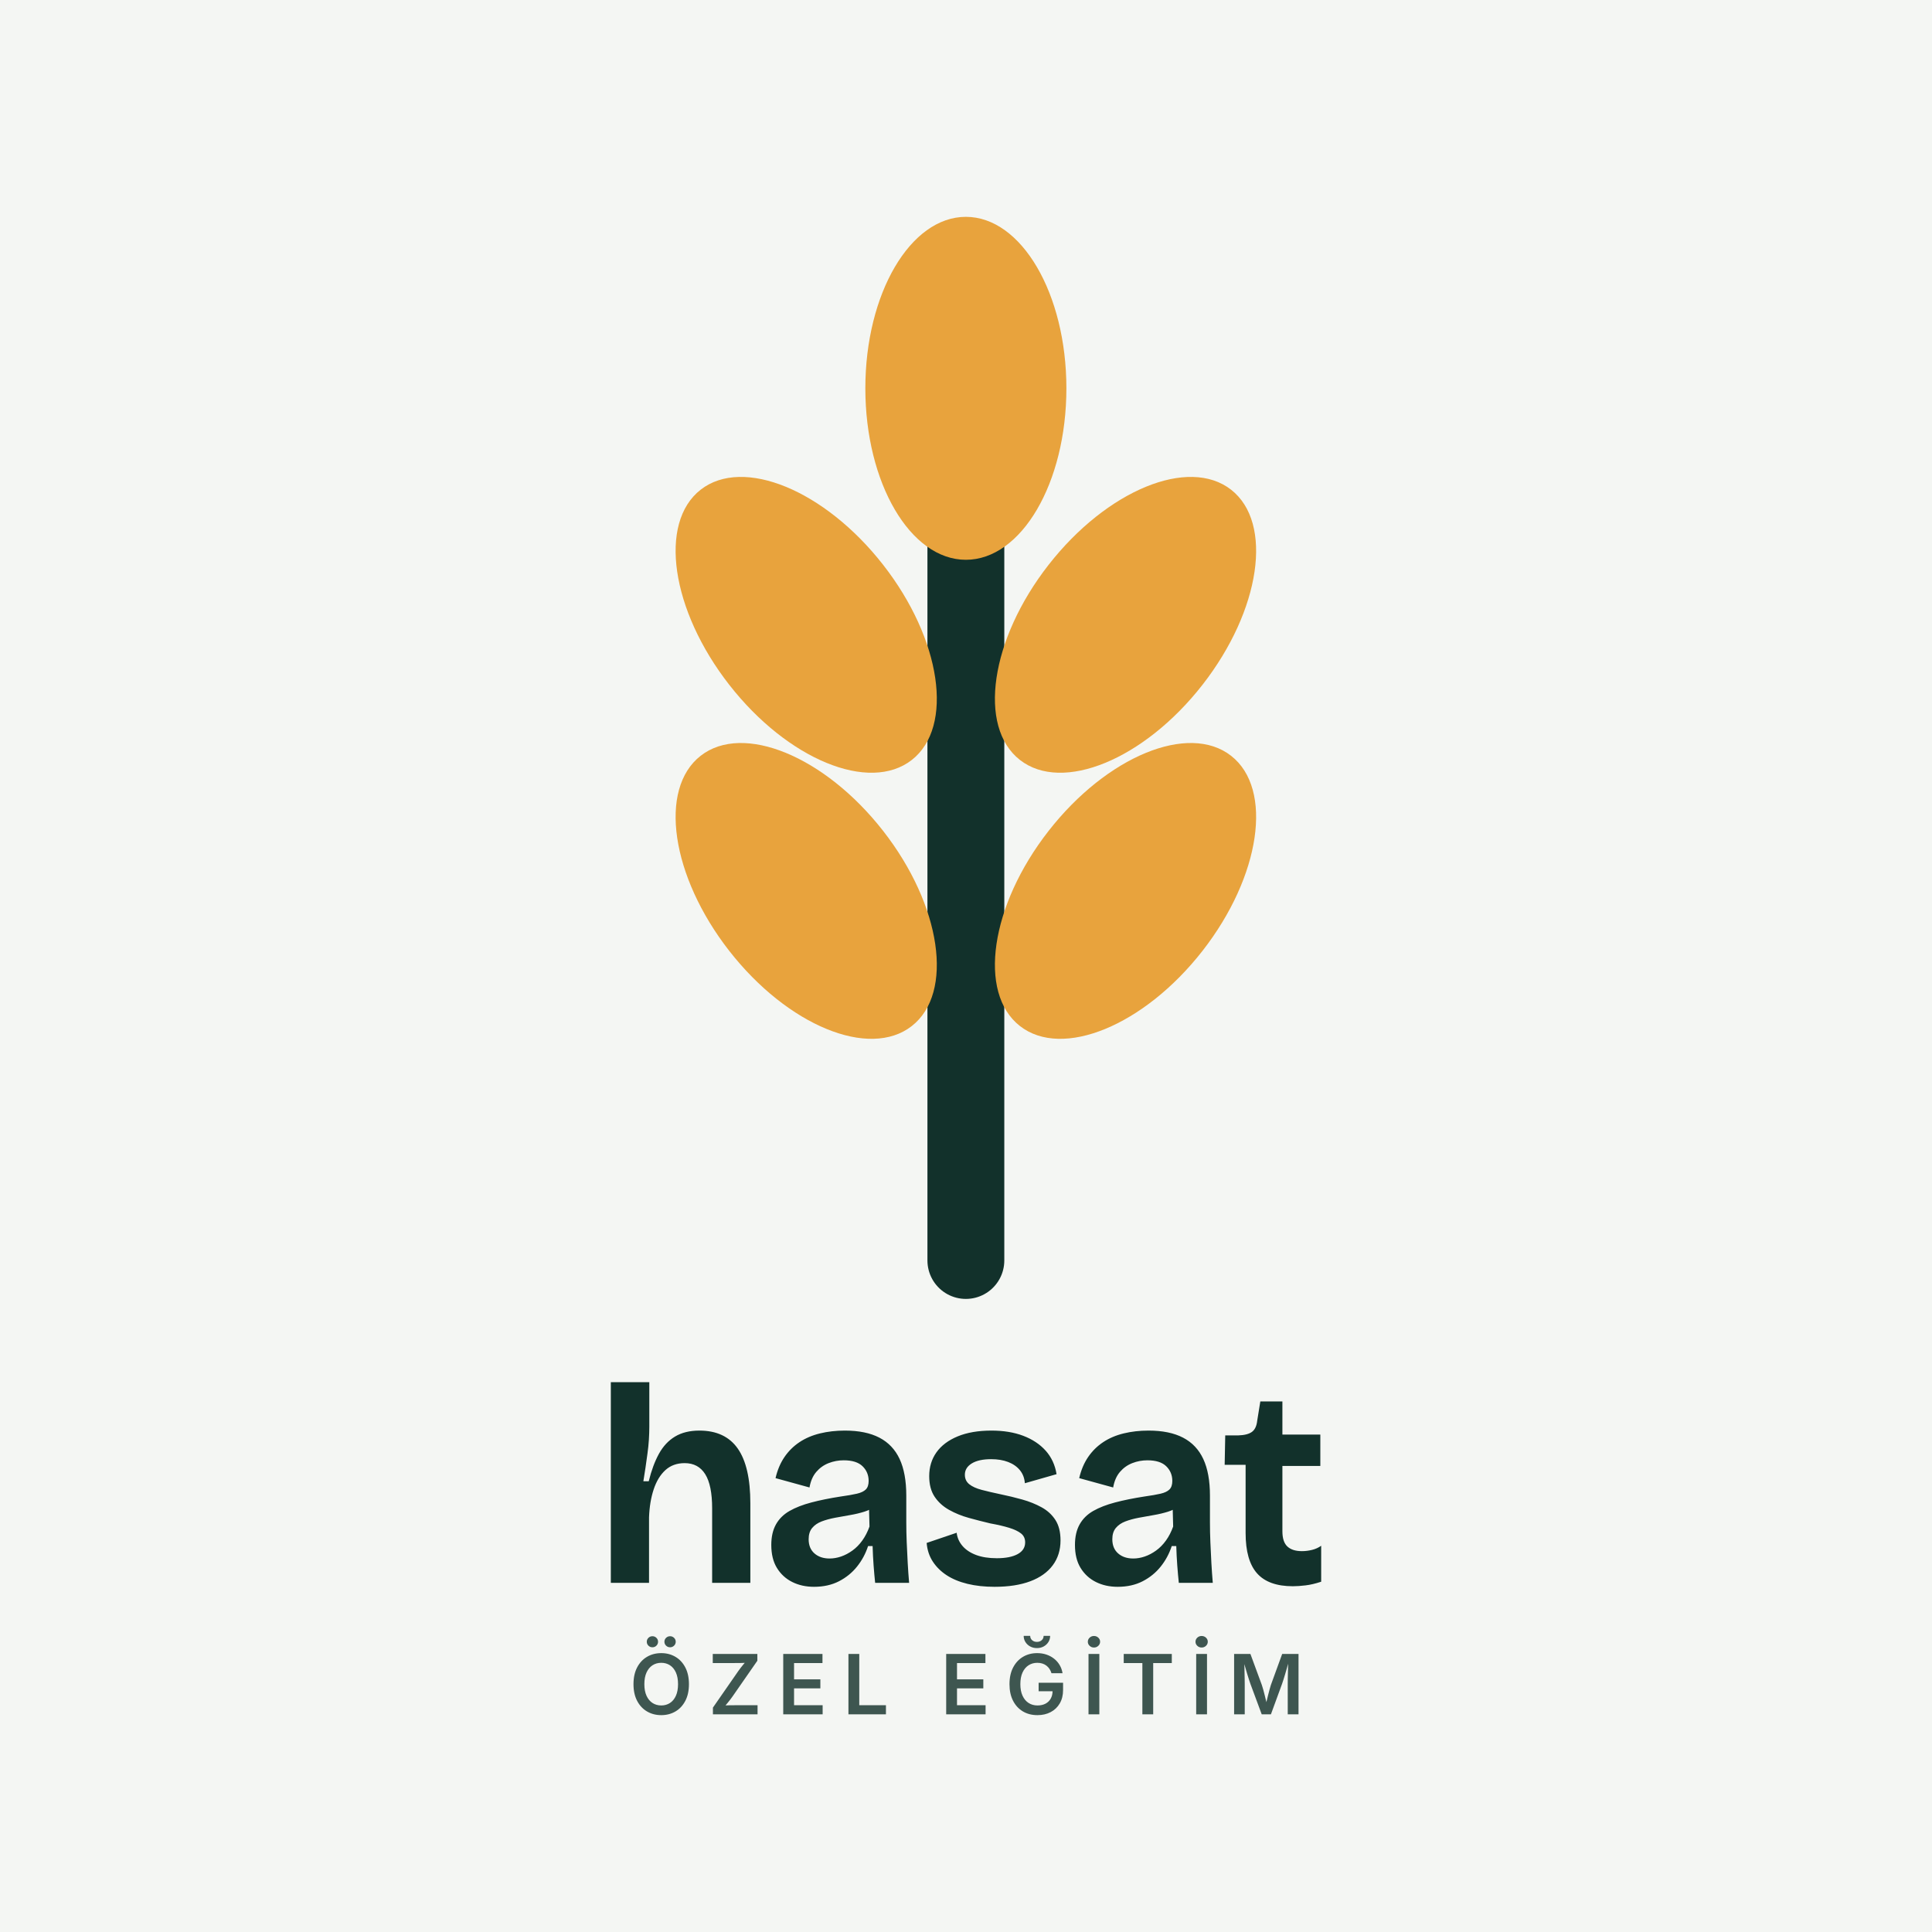
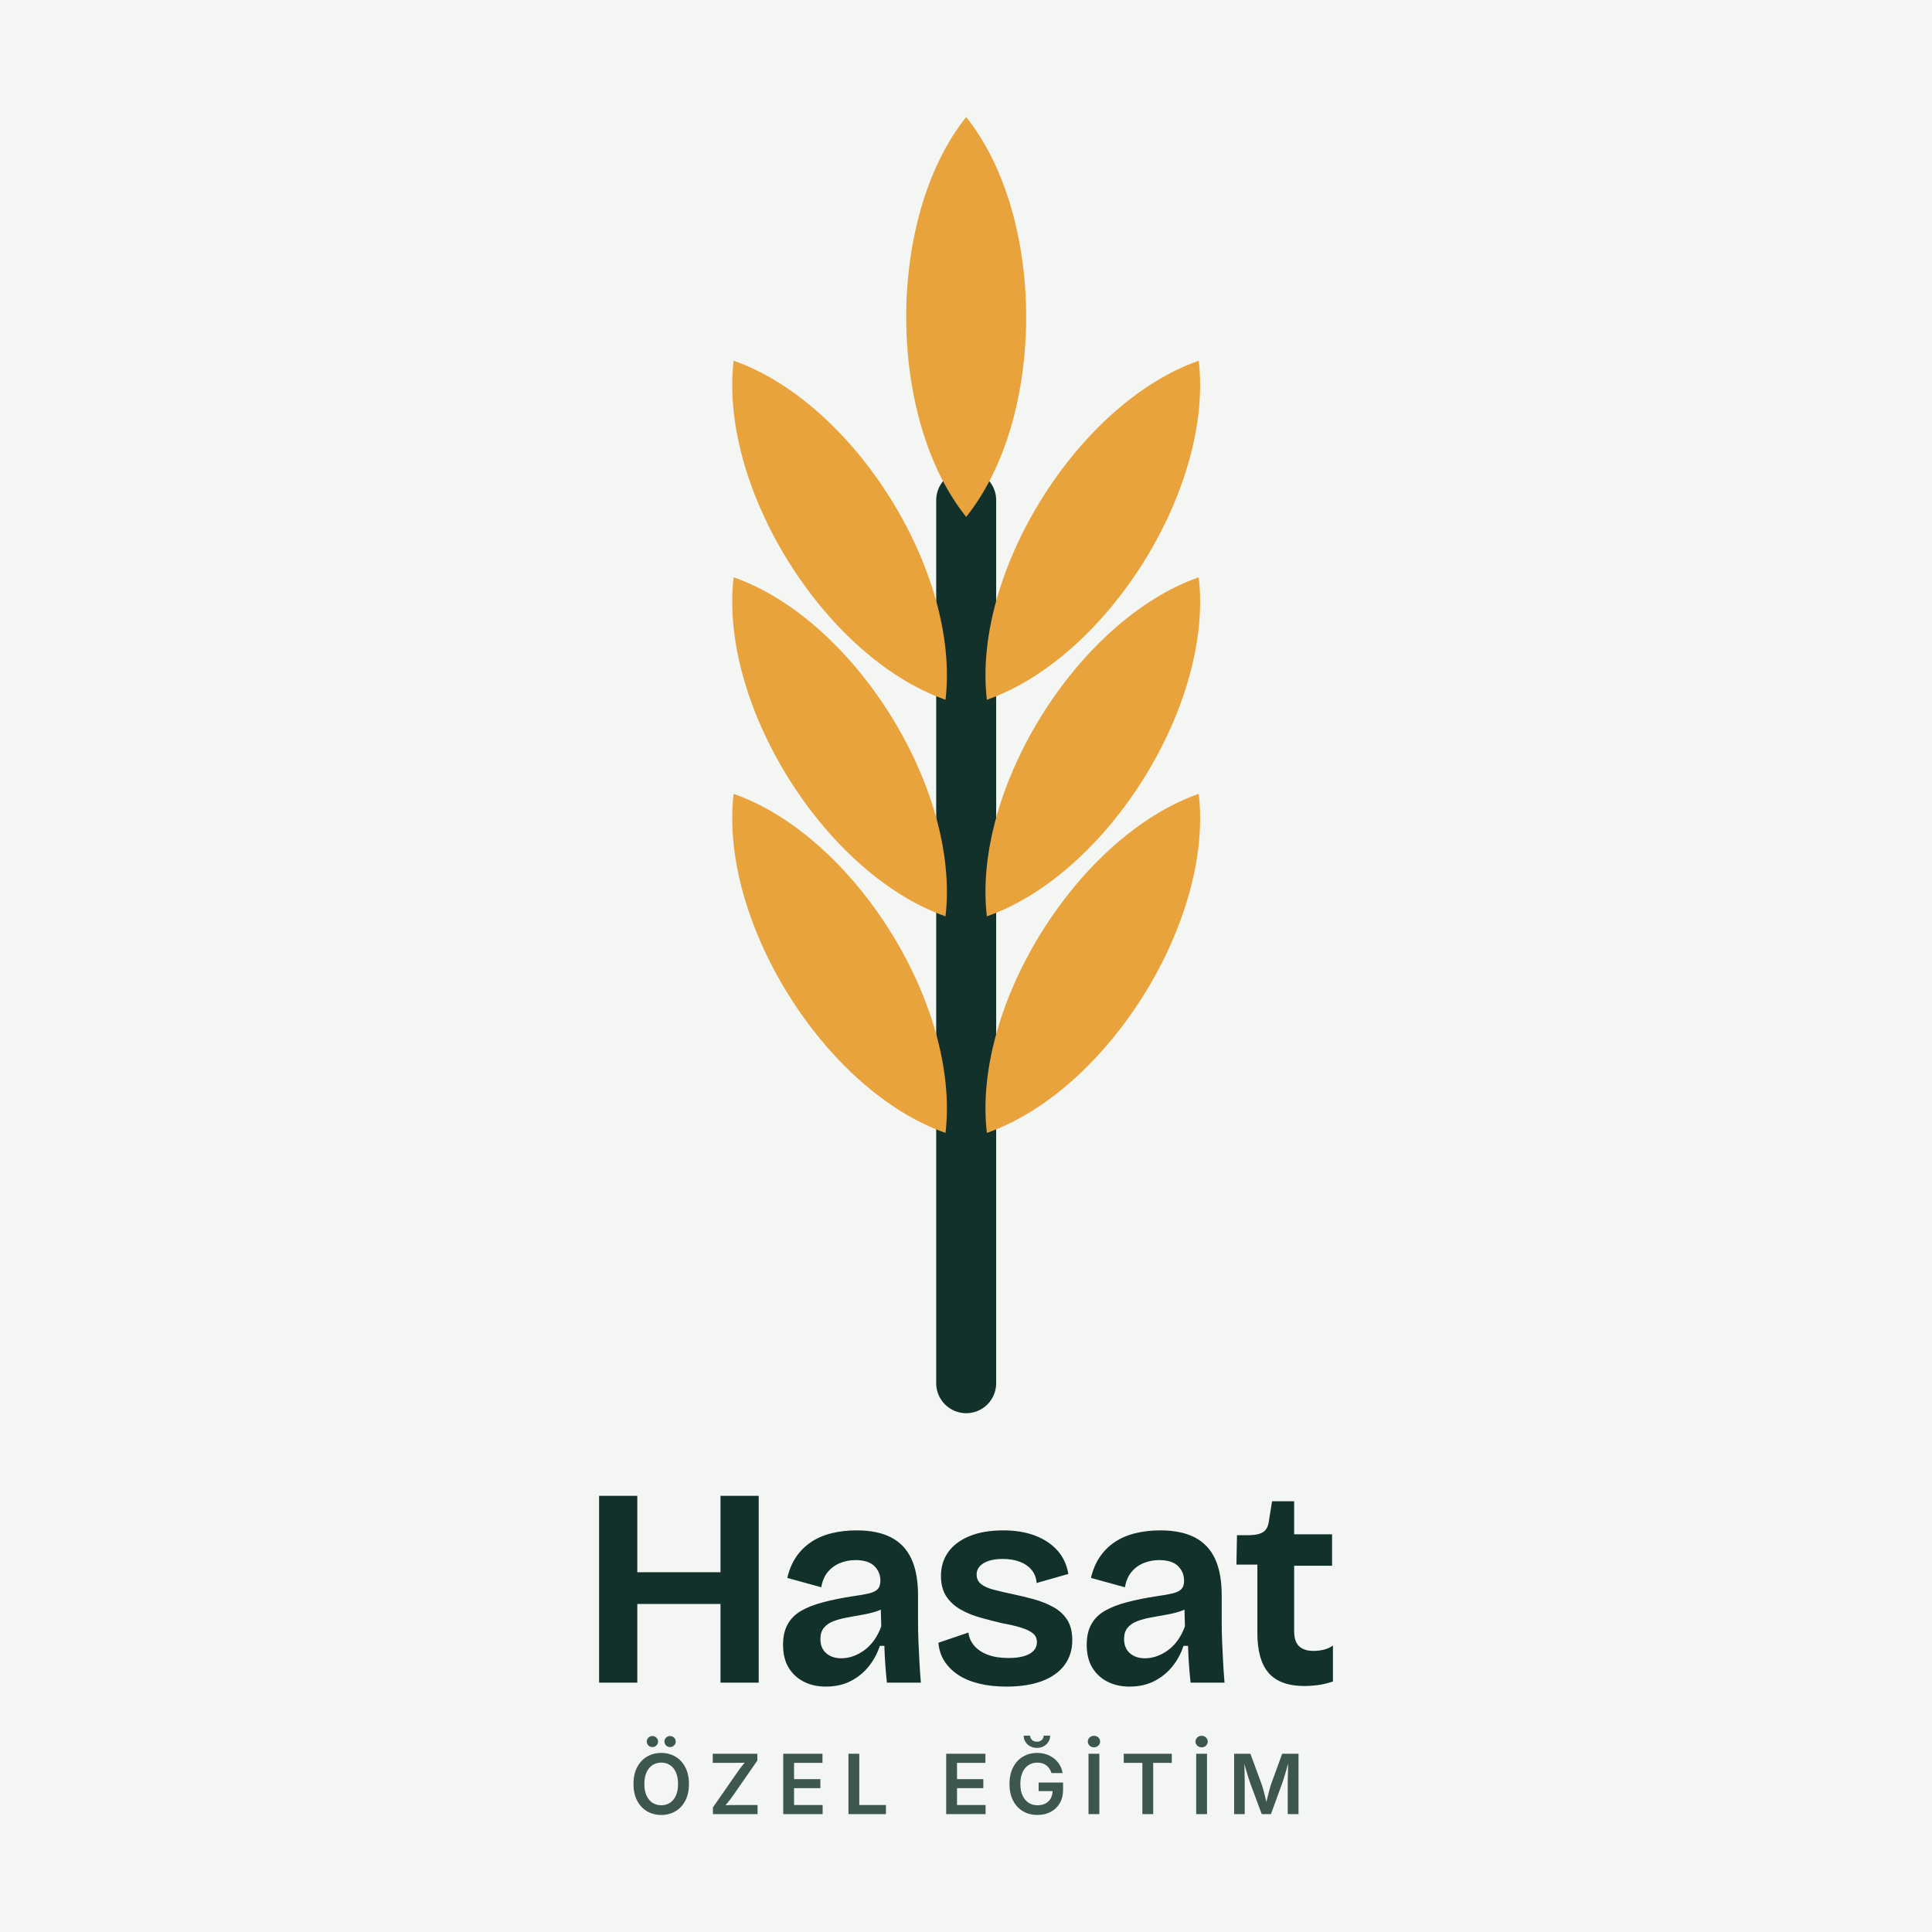
<svg xmlns="http://www.w3.org/2000/svg" viewBox="0 0 1024 1024" width="1024" height="1024" role="img" aria-label="Hasat Özel Eğitim">
  <rect width="1024" height="1024" fill="#F4F6F3" />
-   <g transform="translate(198.53 72.62) scale(15.67)">
-     <path d="M20 38 V13" fill="none" stroke="#12312B" stroke-width="2.6" stroke-linecap="round" />
-     <ellipse cx="20" cy="8.5" rx="3.4" ry="5.8" fill="#E8A33D" />
-     <ellipse cx="14.6" cy="16.5" rx="3.3" ry="5.8" transform="rotate(-38 14.6 16.5)" fill="#E8A33D" />
-     <ellipse cx="25.4" cy="16.5" rx="3.3" ry="5.8" transform="rotate(38 25.4 16.5)" fill="#E8A33D" />
-     <ellipse cx="14.6" cy="25.5" rx="3.3" ry="5.8" transform="rotate(-38 14.6 25.5)" fill="#E8A33D" />
-     <ellipse cx="25.4" cy="25.5" rx="3.3" ry="5.8" transform="rotate(38 25.4 25.5)" fill="#E8A33D" />
+   <g transform="translate(158.9 53.22) scale(17.66)">
+     <path d="M20 38.5 V12" fill="none" stroke="#12312B" stroke-width="1.8" stroke-linecap="round" />
+     <path transform="translate(20 6.5) rotate(0)" d="M0 -6 C 2.4 -3, 2.4 3, 0 6 C -2.4 3, -2.4 -3, 0 -6 Z" fill="#E8A33D" />
+     <path transform="translate(16.2 12.9) rotate(-32)" d="M0 -6 C 2.4 -3, 2.4 3, 0 6 C -2.4 3, -2.4 -3, 0 -6 Z" fill="#E8A33D" />
+     <path transform="translate(23.8 12.9) rotate(32)" d="M0 -6 C 2.4 -3, 2.4 3, 0 6 C -2.4 3, -2.4 -3, 0 -6 Z" fill="#E8A33D" />
+     <path transform="translate(16.2 19.4) rotate(-32)" d="M0 -6 C 2.4 -3, 2.4 3, 0 6 C -2.4 3, -2.4 -3, 0 -6 Z" fill="#E8A33D" />
+     <path transform="translate(23.8 19.4) rotate(32)" d="M0 -6 C 2.4 -3, 2.4 3, 0 6 C -2.4 3, -2.4 -3, 0 -6 Z" fill="#E8A33D" />
+     <path transform="translate(16.2 25.9) rotate(-32)" d="M0 -6 C 2.4 -3, 2.4 3, 0 6 C -2.4 3, -2.4 -3, 0 -6 Z" fill="#E8A33D" />
+     <path transform="translate(23.8 25.9) rotate(32)" d="M0 -6 C 2.4 -3, 2.4 3, 0 6 C -2.4 3, -2.4 -3, 0 -6 Z" fill="#E8A33D" />
  </g>
-   <path transform="translate(314.15 838.94)" fill="#12312B" d="M9.6 0.0V-47.55V-106.35H30.0V-82.65Q30.0 -79.5 29.775 -75.9Q29.55 -72.3 29.025 -68.55Q28.5 -64.8 27.975 -61.05Q27.45 -57.3 26.85 -53.85H29.7Q31.8 -62.4 35.1 -68.4Q38.4 -74.4 43.65 -77.55Q48.9 -80.7 56.55 -80.7Q70.2 -80.7 76.875 -71.175Q83.55 -61.65 83.55 -42.15V0.0H63.3V-39.45Q63.3 -51.75 59.625 -57.6Q55.95 -63.45 48.75 -63.45Q42.6 -63.45 38.55 -59.775Q34.5 -56.1 32.325 -49.575Q30.15 -43.05 29.85 -34.65V0.0ZM117.3 2.1Q110.85 2.1 105.75 -0.45Q100.65 -3.0 97.65 -7.875Q94.65 -12.75 94.65 -20.1Q94.65 -26.55 97.125 -30.975Q99.6 -35.4 104.325 -38.1Q109.05 -40.8 115.875 -42.6Q122.7 -44.4 131.4 -45.75Q136.8 -46.5 140.025 -47.25Q143.25 -48.0 144.75 -49.5Q146.25 -51.0 146.25 -54.0Q146.25 -58.65 143.025 -61.8Q139.8 -64.95 133.05 -64.95Q128.85 -64.95 125.025 -63.45Q121.2 -61.95 118.5 -58.8Q115.8 -55.65 114.9 -50.55L96.9 -55.5Q98.4 -61.95 101.625 -66.675Q104.85 -71.4 109.575 -74.55Q114.3 -77.7 120.45 -79.2Q126.6 -80.7 133.65 -80.7Q144.75 -80.7 151.95 -76.95Q159.15 -73.2 162.675 -65.625Q166.2 -58.05 166.2 -46.2V-32.1Q166.2 -27.0 166.425 -21.525Q166.65 -16.05 166.95 -10.65Q167.25 -5.25 167.7 0.0H149.7Q149.25 -4.2 148.875 -9.225Q148.5 -14.25 148.35 -19.5H145.95Q144.0 -13.5 140.1 -8.625Q136.2 -3.75 130.5 -0.825Q124.8 2.1 117.3 2.1ZM125.55 -12.9Q128.55 -12.9 131.625 -13.95Q134.7 -15.0 137.625 -17.1Q140.55 -19.2 142.875 -22.425Q145.2 -25.65 146.7 -29.85L146.4 -41.4L150.0 -40.95Q147.6 -38.85 144.0 -37.725Q140.4 -36.6 136.425 -35.925Q132.45 -35.25 128.475 -34.5Q124.5 -33.75 121.35 -32.55Q118.2 -31.35 116.325 -29.1Q114.45 -26.85 114.45 -23.1Q114.45 -18.3 117.525 -15.6Q120.6 -12.9 125.55 -12.9ZM213.0 2.1Q205.05 2.1 198.6 0.525Q192.15 -1.05 187.575 -4.05Q183.0 -7.05 180.225 -11.325Q177.45 -15.6 177.0 -21.15L192.9 -26.55Q193.35 -22.65 195.975 -19.575Q198.6 -16.5 203.175 -14.775Q207.75 -13.05 214.2 -13.05Q221.25 -13.05 225.225 -15.225Q229.2 -17.4 229.2 -21.45Q229.2 -24.45 227.025 -26.175Q224.85 -27.9 220.725 -29.175Q216.6 -30.45 210.75 -31.5Q205.05 -32.85 199.35 -34.425Q193.65 -36.0 188.85 -38.7Q184.05 -41.4 181.2 -45.675Q178.35 -49.95 178.35 -56.55Q178.35 -63.75 182.175 -69.15Q186.0 -74.55 193.425 -77.625Q200.85 -80.7 211.35 -80.7Q220.95 -80.7 228.225 -77.925Q235.5 -75.15 240.075 -70.05Q244.65 -64.95 245.85 -57.6L229.05 -52.8Q228.75 -56.85 226.425 -59.7Q224.1 -62.55 220.2 -64.05Q216.3 -65.55 211.2 -65.55Q204.6 -65.55 200.925 -63.3Q197.25 -61.05 197.25 -57.3Q197.25 -54.15 199.575 -52.275Q201.9 -50.4 206.175 -49.275Q210.45 -48.15 216.15 -46.95Q222.0 -45.75 227.625 -44.175Q233.25 -42.6 237.9 -40.05Q242.55 -37.5 245.25 -33.3Q247.95 -29.1 247.95 -22.5Q247.95 -14.85 243.825 -9.3Q239.7 -3.75 231.9 -0.825Q224.1 2.1 213.0 2.1ZM278.25 2.1Q271.8 2.1 266.7 -0.45Q261.6 -3.0 258.6 -7.875Q255.6 -12.75 255.6 -20.1Q255.6 -26.55 258.075 -30.975Q260.55 -35.4 265.275 -38.1Q270.0 -40.8 276.825 -42.6Q283.65 -44.4 292.35 -45.75Q297.75 -46.5 300.975 -47.25Q304.2 -48.0 305.7 -49.5Q307.2 -51.0 307.2 -54.0Q307.2 -58.65 303.975 -61.8Q300.75 -64.95 294.0 -64.95Q289.8 -64.95 285.975 -63.45Q282.15 -61.95 279.45 -58.8Q276.75 -55.65 275.85 -50.55L257.85 -55.5Q259.35 -61.95 262.575 -66.675Q265.8 -71.4 270.525 -74.55Q275.25 -77.7 281.4 -79.2Q287.55 -80.7 294.6 -80.7Q305.7 -80.7 312.9 -76.95Q320.1 -73.2 323.625 -65.625Q327.15 -58.05 327.15 -46.2V-32.1Q327.15 -27.0 327.375 -21.525Q327.6 -16.05 327.9 -10.65Q328.2 -5.25 328.65 0.0H310.65Q310.2 -4.2 309.825 -9.225Q309.45 -14.25 309.3 -19.5H306.9Q304.95 -13.5 301.05 -8.625Q297.15 -3.75 291.45 -0.825Q285.75 2.1 278.25 2.1ZM286.5 -12.9Q289.5 -12.9 292.575 -13.95Q295.65 -15.0 298.575 -17.1Q301.5 -19.2 303.825 -22.425Q306.15 -25.65 307.65 -29.85L307.35 -41.4L310.95 -40.95Q308.55 -38.85 304.95 -37.725Q301.35 -36.6 297.375 -35.925Q293.4 -35.25 289.425 -34.5Q285.45 -33.75 282.3 -32.55Q279.15 -31.35 277.275 -29.1Q275.4 -26.85 275.4 -23.1Q275.4 -18.3 278.475 -15.6Q281.55 -12.9 286.5 -12.9ZM371.1 1.8Q358.2 1.8 352.125 -5.025Q346.05 -11.85 346.05 -26.4V-62.55H334.95L335.25 -78.15H342.15Q347.1 -78.3 349.425 -80.025Q351.75 -81.75 352.2 -85.95L353.85 -96.15H365.55V-78.6H385.65V-61.95H365.55V-27.3Q365.55 -21.75 368.175 -19.275Q370.8 -16.8 375.9 -16.8Q378.6 -16.8 381.3 -17.475Q384.0 -18.15 386.1 -19.65V-0.6Q381.6 0.9 377.775 1.35Q373.95 1.8 371.1 1.8Z" />
-   <path transform="translate(333.55 908.63)" fill="#3E5650" d="M16.93 0.43Q12.719 0.43 9.389 -1.525Q6.059 -3.48 4.136 -7.154Q2.213 -10.828 2.213 -15.984Q2.213 -21.162 4.136 -24.847Q6.059 -28.531 9.389 -30.486Q12.719 -32.441 16.93 -32.441Q21.119 -32.441 24.438 -30.486Q27.758 -28.531 29.681 -24.847Q31.604 -21.162 31.604 -15.984Q31.604 -10.828 29.681 -7.144Q27.758 -3.459 24.438 -1.515Q21.119 0.43 16.93 0.43ZM16.93 -4.705Q19.529 -4.705 21.538 -6.005Q23.547 -7.305 24.686 -9.829Q25.824 -12.354 25.824 -15.984Q25.824 -19.658 24.686 -22.183Q23.547 -24.707 21.538 -26.007Q19.529 -27.307 16.93 -27.307Q14.309 -27.307 12.289 -25.996Q10.27 -24.686 9.12 -22.161Q7.971 -19.637 7.971 -15.984Q7.971 -12.354 9.12 -9.84Q10.27 -7.326 12.289 -6.016Q14.309 -4.705 16.93 -4.705ZM21.613 -35.535Q20.367 -35.535 19.486 -36.395Q18.605 -37.254 18.605 -38.479Q18.605 -39.682 19.486 -40.541Q20.367 -41.4 21.613 -41.4Q22.838 -41.4 23.719 -40.541Q24.6 -39.682 24.6 -38.479Q24.6 -37.254 23.719 -36.395Q22.838 -35.535 21.613 -35.535ZM12.246 -35.535Q11.0 -35.535 10.13 -36.395Q9.26 -37.254 9.26 -38.479Q9.26 -39.682 10.13 -40.541Q11.0 -41.4 12.246 -41.4Q13.492 -41.4 14.362 -40.541Q15.232 -39.682 15.232 -38.479Q15.232 -37.254 14.362 -36.395Q13.492 -35.535 12.246 -35.535ZM44.315 0.0V-3.566L57.742 -22.902Q58.859 -24.492 60.181 -26.104Q61.502 -27.715 62.856 -29.283L63.328 -27.436Q61.244 -27.242 59.139 -27.21Q57.033 -27.178 54.928 -27.178H44.229V-32.012H67.861V-28.402L54.67 -9.41Q53.488 -7.734 52.103 -6.059Q50.717 -4.383 49.32 -2.729L48.848 -4.576Q51.018 -4.77 53.166 -4.802Q55.315 -4.834 57.463 -4.834H67.969V0.0ZM81.582 0.0V-32.012H102.379V-27.178H87.319V-18.541H101.262V-13.771H87.319V-4.834H102.465V0.0ZM116.143 0.0V-32.012H121.879V-4.834H136.016V0.0ZM167.948 0.0V-32.012H188.745V-27.178H173.684V-18.541H187.627V-13.771H173.684V-4.834H188.83V0.0ZM216.323 0.43Q211.897 0.43 208.567 -1.568Q205.237 -3.566 203.368 -7.24Q201.499 -10.914 201.499 -15.963Q201.499 -21.141 203.421 -24.825Q205.344 -28.51 208.653 -30.476Q211.961 -32.441 216.151 -32.441Q218.793 -32.441 221.082 -31.668Q223.37 -30.895 225.164 -29.466Q226.958 -28.037 228.107 -26.082Q229.256 -24.127 229.622 -21.785H223.756Q223.37 -23.074 222.693 -24.084Q222.016 -25.094 221.06 -25.824Q220.104 -26.555 218.89 -26.931Q217.676 -27.307 216.215 -27.307Q213.637 -27.307 211.607 -25.996Q209.577 -24.686 208.416 -22.172Q207.256 -19.658 207.256 -16.006Q207.256 -12.396 208.416 -9.872Q209.577 -7.348 211.618 -6.026Q213.659 -4.705 216.344 -4.705Q218.793 -4.705 220.587 -5.65Q222.381 -6.596 223.359 -8.336Q224.336 -10.076 224.336 -12.439L225.647 -12.225H216.946V-16.736H229.901V-12.891Q229.901 -8.787 228.15 -5.79Q226.399 -2.793 223.337 -1.182Q220.276 0.43 216.323 0.43ZM216.043 -35.105Q214.067 -35.105 212.477 -35.965Q210.887 -36.824 209.953 -38.307Q209.018 -39.789 209.018 -41.594H212.477Q212.477 -40.197 213.487 -39.295Q214.497 -38.393 216.043 -38.393Q217.569 -38.393 218.579 -39.295Q219.588 -40.197 219.588 -41.594H223.047Q223.047 -39.789 222.124 -38.317Q221.2 -36.846 219.621 -35.976Q218.041 -35.105 216.043 -35.105ZM249.122 -32.012V0.0H243.385V-32.012ZM246.264 -35.406Q244.932 -35.406 243.976 -36.309Q243.02 -37.211 243.02 -38.457Q243.02 -39.746 243.976 -40.638Q244.932 -41.529 246.264 -41.529Q247.618 -41.529 248.574 -40.638Q249.53 -39.746 249.53 -38.479Q249.53 -37.211 248.574 -36.309Q247.618 -35.406 246.264 -35.406ZM262.048 -27.178V-32.012H287.528V-27.178H277.667V0.0H271.93V-27.178ZM306.19 -32.012V0.0H300.454V-32.012ZM303.333 -35.406Q302.001 -35.406 301.045 -36.309Q300.089 -37.211 300.089 -38.457Q300.089 -39.746 301.045 -40.638Q302.001 -41.529 303.333 -41.529Q304.686 -41.529 305.642 -40.638Q306.598 -39.746 306.598 -38.479Q306.598 -37.211 305.642 -36.309Q304.686 -35.406 303.333 -35.406ZM320.555 0.0V-32.012H329.192L335.272 -15.49Q335.595 -14.566 335.992 -13.116Q336.389 -11.666 336.808 -9.99Q337.227 -8.314 337.603 -6.714Q337.979 -5.113 338.237 -3.889H337.077Q337.335 -5.092 337.711 -6.671Q338.087 -8.25 338.506 -9.937Q338.925 -11.623 339.322 -13.084Q339.72 -14.545 340.02 -15.49L346.036 -32.012H354.694V0.0H348.979V-16.156Q348.979 -17.188 349.001 -18.648Q349.022 -20.109 349.065 -21.785Q349.108 -23.461 349.151 -25.169Q349.194 -26.877 349.194 -28.424H349.602Q349.173 -26.727 348.668 -24.954Q348.163 -23.182 347.669 -21.517Q347.175 -19.852 346.734 -18.455Q346.294 -17.059 345.971 -16.156L340.063 0.0H335.186L329.192 -16.156Q328.87 -17.059 328.429 -18.423Q327.989 -19.787 327.484 -21.441Q326.979 -23.096 326.474 -24.89Q325.97 -26.684 325.475 -28.424H325.948Q325.97 -26.984 326.013 -25.298Q326.055 -23.611 326.088 -21.914Q326.12 -20.217 326.152 -18.724Q326.184 -17.23 326.184 -16.156V0.0Z" />
+   <path transform="translate(306.88 891.83)" fill="#12312B" d="M75.0 0.0V-99.0H95.25V0.0ZM10.65 0.0V-99.0H30.9V0.0ZM22.8 -41.7V-58.5H83.4V-41.7ZM130.8 2.1Q124.35 2.1 119.25 -0.45Q114.15 -3.0 111.15 -7.875Q108.15 -12.75 108.15 -20.1Q108.15 -26.55 110.625 -30.975Q113.1 -35.4 117.825 -38.1Q122.55 -40.8 129.375 -42.6Q136.2 -44.4 144.9 -45.75Q150.3 -46.5 153.525 -47.25Q156.75 -48.0 158.25 -49.5Q159.75 -51.0 159.75 -54.0Q159.75 -58.65 156.525 -61.8Q153.3 -64.95 146.55 -64.95Q142.35 -64.95 138.525 -63.45Q134.7 -61.95 132.0 -58.8Q129.3 -55.65 128.4 -50.55L110.4 -55.5Q111.9 -61.95 115.125 -66.675Q118.35 -71.4 123.075 -74.55Q127.8 -77.7 133.95 -79.2Q140.1 -80.7 147.15 -80.7Q158.25 -80.7 165.45 -76.95Q172.65 -73.2 176.175 -65.625Q179.7 -58.05 179.7 -46.2V-32.1Q179.7 -27.0 179.925 -21.525Q180.15 -16.05 180.45 -10.65Q180.75 -5.25 181.2 0.0H163.2Q162.75 -4.2 162.375 -9.225Q162.0 -14.25 161.85 -19.5H159.45Q157.5 -13.5 153.6 -8.625Q149.7 -3.75 144.0 -0.825Q138.3 2.1 130.8 2.1ZM139.05 -12.9Q142.05 -12.9 145.125 -13.95Q148.2 -15.0 151.125 -17.1Q154.05 -19.2 156.375 -22.425Q158.7 -25.65 160.2 -29.85L159.9 -41.4L163.5 -40.95Q161.1 -38.85 157.5 -37.725Q153.9 -36.6 149.925 -35.925Q145.95 -35.25 141.975 -34.5Q138.0 -33.75 134.85 -32.55Q131.7 -31.35 129.825 -29.1Q127.95 -26.85 127.95 -23.1Q127.95 -18.3 131.025 -15.6Q134.1 -12.9 139.05 -12.9ZM226.5 2.1Q218.55 2.1 212.1 0.525Q205.65 -1.05 201.075 -4.05Q196.5 -7.05 193.725 -11.325Q190.95 -15.6 190.5 -21.15L206.4 -26.55Q206.85 -22.65 209.475 -19.575Q212.1 -16.5 216.675 -14.775Q221.25 -13.05 227.7 -13.05Q234.75 -13.05 238.725 -15.225Q242.7 -17.4 242.7 -21.45Q242.7 -24.45 240.525 -26.175Q238.35 -27.9 234.225 -29.175Q230.1 -30.45 224.25 -31.5Q218.55 -32.85 212.85 -34.425Q207.15 -36.0 202.35 -38.7Q197.55 -41.4 194.7 -45.675Q191.85 -49.95 191.85 -56.55Q191.85 -63.75 195.675 -69.15Q199.5 -74.55 206.925 -77.625Q214.35 -80.7 224.85 -80.7Q234.45 -80.7 241.725 -77.925Q249.0 -75.15 253.575 -70.05Q258.15 -64.95 259.35 -57.6L242.55 -52.8Q242.25 -56.85 239.925 -59.7Q237.6 -62.55 233.7 -64.05Q229.8 -65.55 224.7 -65.55Q218.1 -65.55 214.425 -63.3Q210.75 -61.05 210.75 -57.3Q210.75 -54.15 213.075 -52.275Q215.4 -50.4 219.675 -49.275Q223.95 -48.15 229.65 -46.95Q235.5 -45.75 241.125 -44.175Q246.75 -42.6 251.4 -40.05Q256.05 -37.5 258.75 -33.3Q261.45 -29.1 261.45 -22.5Q261.45 -14.85 257.325 -9.3Q253.2 -3.75 245.4 -0.825Q237.6 2.1 226.5 2.1ZM291.75 2.1Q285.3 2.1 280.2 -0.45Q275.1 -3.0 272.1 -7.875Q269.1 -12.75 269.1 -20.1Q269.1 -26.55 271.575 -30.975Q274.05 -35.4 278.775 -38.1Q283.5 -40.8 290.325 -42.6Q297.15 -44.4 305.85 -45.75Q311.25 -46.5 314.475 -47.25Q317.7 -48.0 319.2 -49.5Q320.7 -51.0 320.7 -54.0Q320.7 -58.65 317.475 -61.8Q314.25 -64.95 307.5 -64.95Q303.3 -64.95 299.475 -63.45Q295.65 -61.95 292.95 -58.8Q290.25 -55.65 289.35 -50.55L271.35 -55.5Q272.85 -61.95 276.075 -66.675Q279.3 -71.4 284.025 -74.55Q288.75 -77.7 294.9 -79.2Q301.05 -80.7 308.1 -80.7Q319.2 -80.7 326.4 -76.95Q333.6 -73.2 337.125 -65.625Q340.65 -58.05 340.65 -46.2V-32.1Q340.65 -27.0 340.875 -21.525Q341.1 -16.05 341.4 -10.65Q341.7 -5.25 342.15 0.0H324.15Q323.7 -4.2 323.325 -9.225Q322.95 -14.25 322.8 -19.5H320.4Q318.45 -13.5 314.55 -8.625Q310.65 -3.75 304.95 -0.825Q299.25 2.1 291.75 2.1ZM300.0 -12.9Q303.0 -12.9 306.075 -13.95Q309.15 -15.0 312.075 -17.1Q315.0 -19.2 317.325 -22.425Q319.65 -25.65 321.15 -29.85L320.85 -41.4L324.45 -40.95Q322.05 -38.85 318.45 -37.725Q314.85 -36.6 310.875 -35.925Q306.9 -35.25 302.925 -34.5Q298.95 -33.75 295.8 -32.55Q292.65 -31.35 290.775 -29.1Q288.9 -26.85 288.9 -23.1Q288.9 -18.3 291.975 -15.6Q295.05 -12.9 300.0 -12.9ZM384.6 1.8Q371.7 1.8 365.625 -5.025Q359.55 -11.85 359.55 -26.4V-62.55H348.45L348.75 -78.15H355.65Q360.6 -78.3 362.925 -80.025Q365.25 -81.75 365.7 -85.95L367.35 -96.15H379.05V-78.6H399.15V-61.95H379.05V-27.3Q379.05 -21.75 381.675 -19.275Q384.3 -16.8 389.4 -16.8Q392.1 -16.8 394.8 -17.475Q397.5 -18.15 399.6 -19.65V-0.6Q395.1 0.9 391.275 1.35Q387.45 1.8 384.6 1.8Z" />
+   <path transform="translate(333.55 961.53)" fill="#3E5650" d="M16.93 0.43Q12.719 0.43 9.389 -1.525Q6.059 -3.48 4.136 -7.154Q2.213 -10.828 2.213 -15.984Q2.213 -21.162 4.136 -24.847Q6.059 -28.531 9.389 -30.486Q12.719 -32.441 16.93 -32.441Q21.119 -32.441 24.438 -30.486Q27.758 -28.531 29.681 -24.847Q31.604 -21.162 31.604 -15.984Q31.604 -10.828 29.681 -7.144Q27.758 -3.459 24.438 -1.515Q21.119 0.43 16.93 0.43ZM16.93 -4.705Q19.529 -4.705 21.538 -6.005Q23.547 -7.305 24.686 -9.829Q25.824 -12.354 25.824 -15.984Q25.824 -19.658 24.686 -22.183Q23.547 -24.707 21.538 -26.007Q19.529 -27.307 16.93 -27.307Q14.309 -27.307 12.289 -25.996Q10.27 -24.686 9.12 -22.161Q7.971 -19.637 7.971 -15.984Q7.971 -12.354 9.12 -9.84Q10.27 -7.326 12.289 -6.016Q14.309 -4.705 16.93 -4.705ZM21.613 -35.535Q20.367 -35.535 19.486 -36.395Q18.605 -37.254 18.605 -38.479Q18.605 -39.682 19.486 -40.541Q20.367 -41.4 21.613 -41.4Q22.838 -41.4 23.719 -40.541Q24.6 -39.682 24.6 -38.479Q24.6 -37.254 23.719 -36.395Q22.838 -35.535 21.613 -35.535ZM12.246 -35.535Q11.0 -35.535 10.13 -36.395Q9.26 -37.254 9.26 -38.479Q9.26 -39.682 10.13 -40.541Q11.0 -41.4 12.246 -41.4Q13.492 -41.4 14.362 -40.541Q15.232 -39.682 15.232 -38.479Q15.232 -37.254 14.362 -36.395Q13.492 -35.535 12.246 -35.535ZM44.315 0.0V-3.566L57.742 -22.902Q58.859 -24.492 60.181 -26.104Q61.502 -27.715 62.856 -29.283L63.328 -27.436Q61.244 -27.242 59.139 -27.21Q57.033 -27.178 54.928 -27.178H44.229V-32.012H67.861V-28.402L54.67 -9.41Q53.488 -7.734 52.103 -6.059Q50.717 -4.383 49.32 -2.729L48.848 -4.576Q51.018 -4.77 53.166 -4.802Q55.315 -4.834 57.463 -4.834H67.969V0.0ZM81.582 0.0V-32.012H102.379V-27.178H87.319V-18.541H101.262V-13.771H87.319V-4.834H102.465V0.0ZM116.143 0.0V-32.012H121.879V-4.834H136.016V0.0ZM167.948 0.0V-32.012H188.745V-27.178H173.684V-18.541H187.627V-13.771H173.684V-4.834H188.83V0.0ZM216.323 0.43Q211.897 0.43 208.567 -1.568Q205.237 -3.566 203.368 -7.24Q201.499 -10.914 201.499 -15.963Q201.499 -21.141 203.421 -24.825Q205.344 -28.51 208.653 -30.476Q211.961 -32.441 216.151 -32.441Q218.793 -32.441 221.082 -31.668Q223.37 -30.895 225.164 -29.466Q226.958 -28.037 228.107 -26.082Q229.256 -24.127 229.622 -21.785H223.756Q223.37 -23.074 222.693 -24.084Q222.016 -25.094 221.06 -25.824Q220.104 -26.555 218.89 -26.931Q217.676 -27.307 216.215 -27.307Q213.637 -27.307 211.607 -25.996Q209.577 -24.686 208.416 -22.172Q207.256 -19.658 207.256 -16.006Q207.256 -12.396 208.416 -9.872Q209.577 -7.348 211.618 -6.026Q213.659 -4.705 216.344 -4.705Q218.793 -4.705 220.587 -5.65Q222.381 -6.596 223.359 -8.336Q224.336 -10.076 224.336 -12.439L225.647 -12.225H216.946V-16.736H229.901V-12.891Q229.901 -8.787 228.15 -5.79Q226.399 -2.793 223.337 -1.182Q220.276 0.43 216.323 0.43ZM216.043 -35.105Q214.067 -35.105 212.477 -35.965Q210.887 -36.824 209.953 -38.307Q209.018 -39.789 209.018 -41.594H212.477Q212.477 -40.197 213.487 -39.295Q214.497 -38.393 216.043 -38.393Q217.569 -38.393 218.579 -39.295Q219.588 -40.197 219.588 -41.594H223.047Q223.047 -39.789 222.124 -38.317Q221.2 -36.846 219.621 -35.976Q218.041 -35.105 216.043 -35.105ZM249.122 -32.012V0.0H243.385V-32.012ZM246.264 -35.406Q244.932 -35.406 243.976 -36.309Q243.02 -37.211 243.02 -38.457Q243.02 -39.746 243.976 -40.638Q244.932 -41.529 246.264 -41.529Q247.618 -41.529 248.574 -40.638Q249.53 -39.746 249.53 -38.479Q249.53 -37.211 248.574 -36.309Q247.618 -35.406 246.264 -35.406ZM262.048 -27.178V-32.012H287.528V-27.178H277.667V0.0H271.93V-27.178ZM306.19 -32.012V0.0H300.454V-32.012ZM303.333 -35.406Q302.001 -35.406 301.045 -36.309Q300.089 -37.211 300.089 -38.457Q300.089 -39.746 301.045 -40.638Q302.001 -41.529 303.333 -41.529Q304.686 -41.529 305.642 -40.638Q306.598 -39.746 306.598 -38.479Q306.598 -37.211 305.642 -36.309Q304.686 -35.406 303.333 -35.406ZM320.555 0.0V-32.012H329.192L335.272 -15.49Q335.595 -14.566 335.992 -13.116Q336.389 -11.666 336.808 -9.99Q337.227 -8.314 337.603 -6.714Q337.979 -5.113 338.237 -3.889H337.077Q337.335 -5.092 337.711 -6.671Q338.087 -8.25 338.506 -9.937Q338.925 -11.623 339.322 -13.084Q339.72 -14.545 340.02 -15.49L346.036 -32.012H354.694V0.0H348.979V-16.156Q348.979 -17.188 349.001 -18.648Q349.022 -20.109 349.065 -21.785Q349.108 -23.461 349.151 -25.169Q349.194 -26.877 349.194 -28.424H349.602Q349.173 -26.727 348.668 -24.954Q348.163 -23.182 347.669 -21.517Q347.175 -19.852 346.734 -18.455Q346.294 -17.059 345.971 -16.156L340.063 0.0H335.186L329.192 -16.156Q328.87 -17.059 328.429 -18.423Q327.989 -19.787 327.484 -21.441Q326.979 -23.096 326.474 -24.89Q325.97 -26.684 325.475 -28.424H325.948Q325.97 -26.984 326.013 -25.298Q326.055 -23.611 326.088 -21.914Q326.12 -20.217 326.152 -18.724Q326.184 -17.23 326.184 -16.156V0.0Z" />
</svg>
